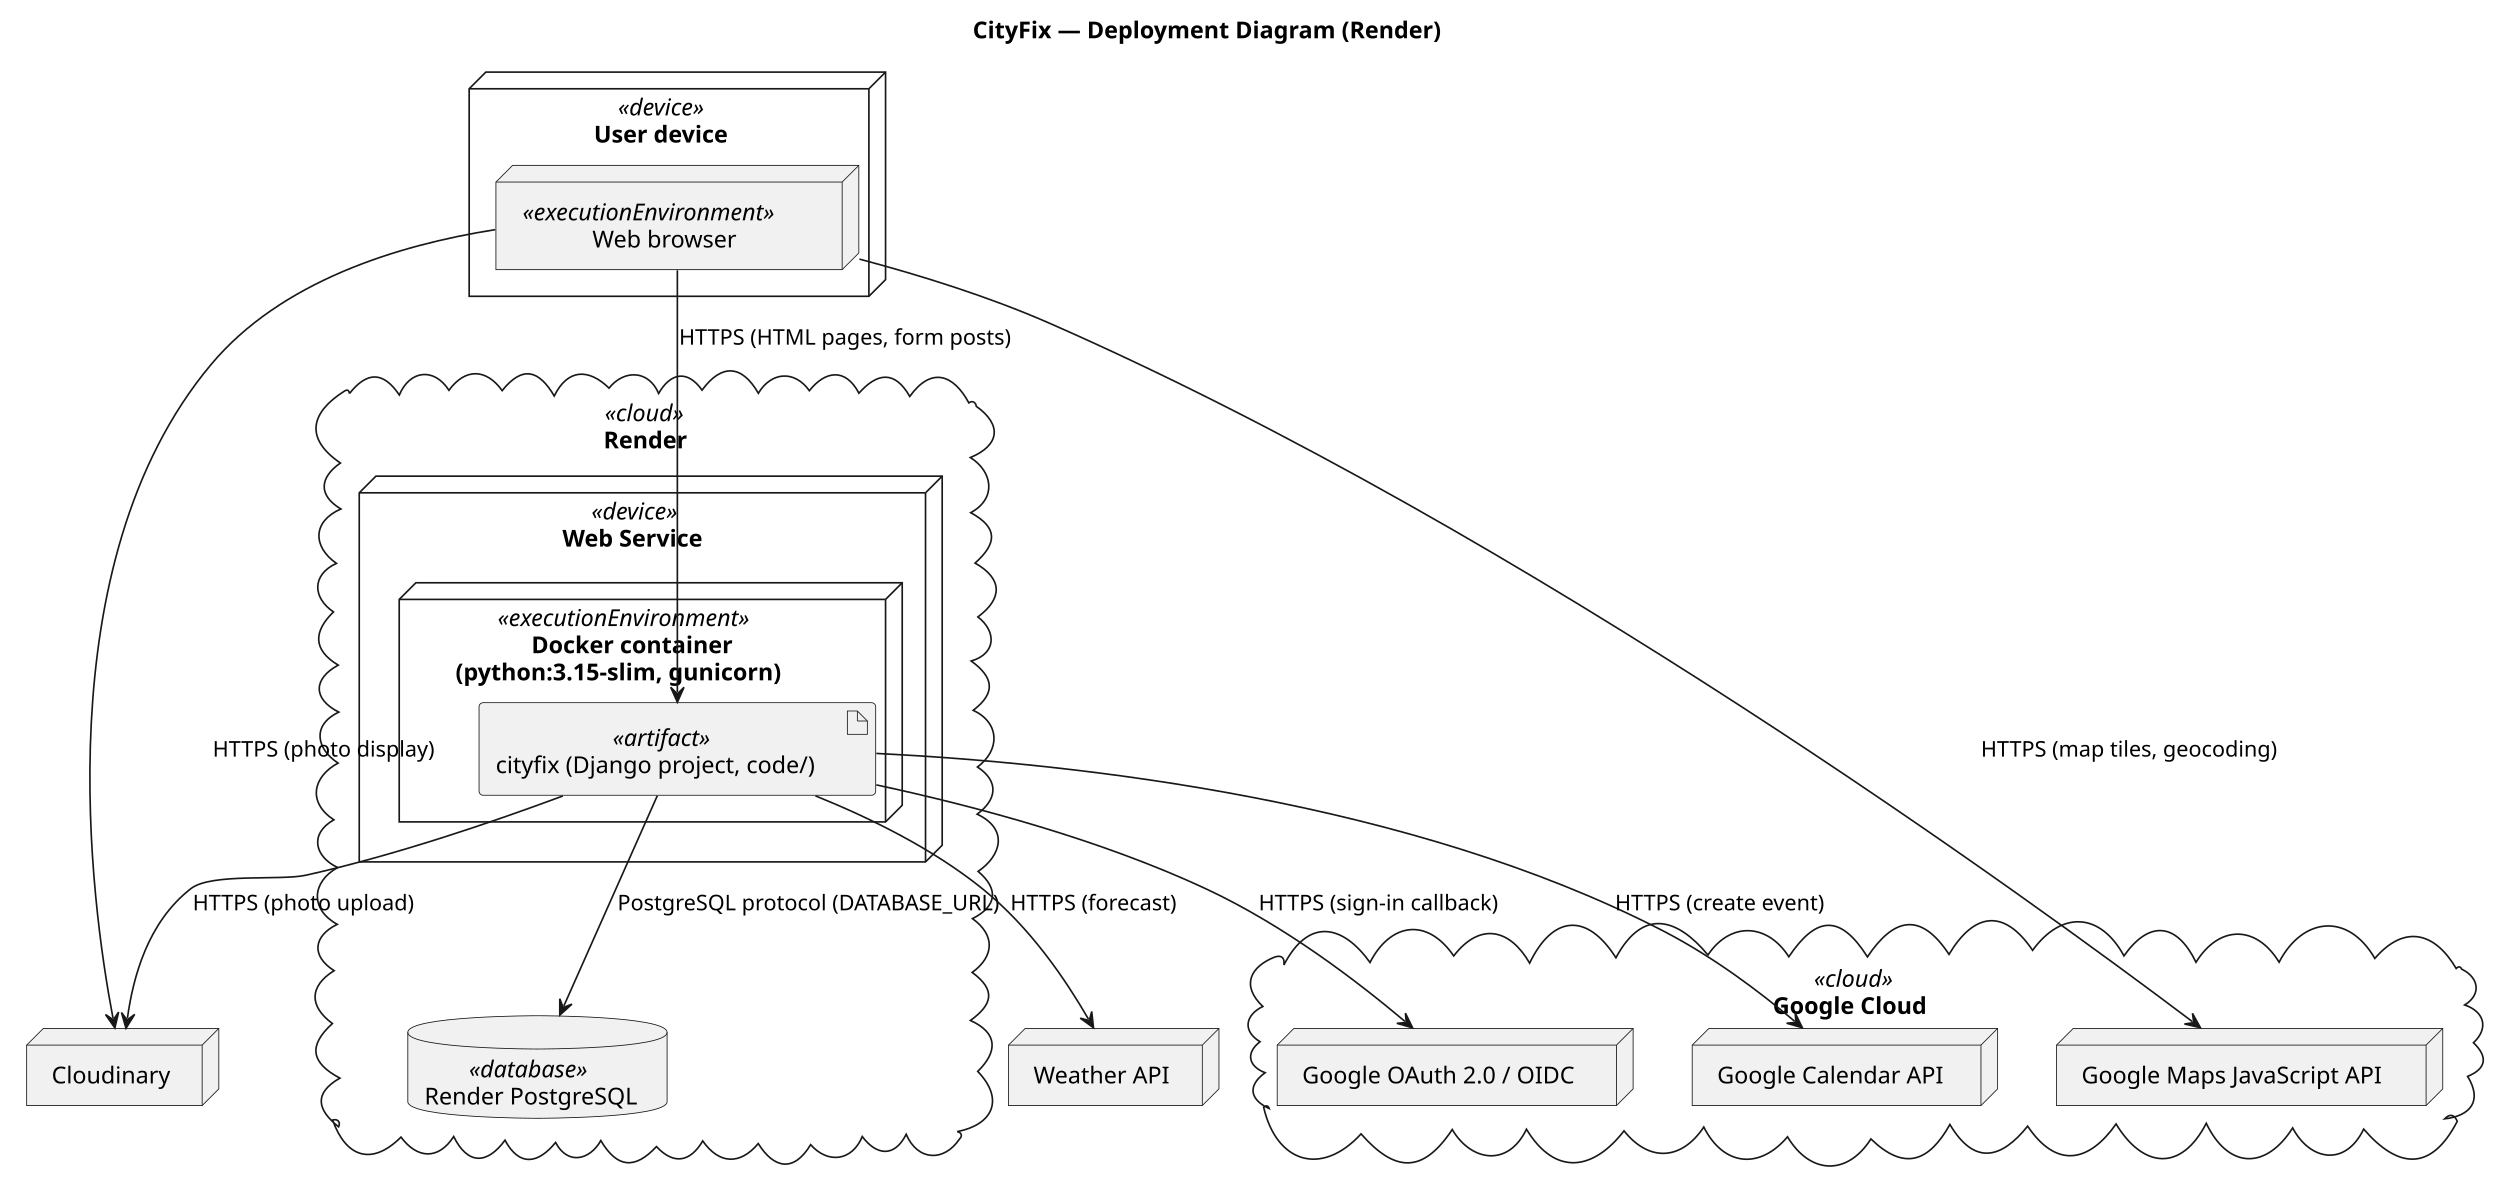
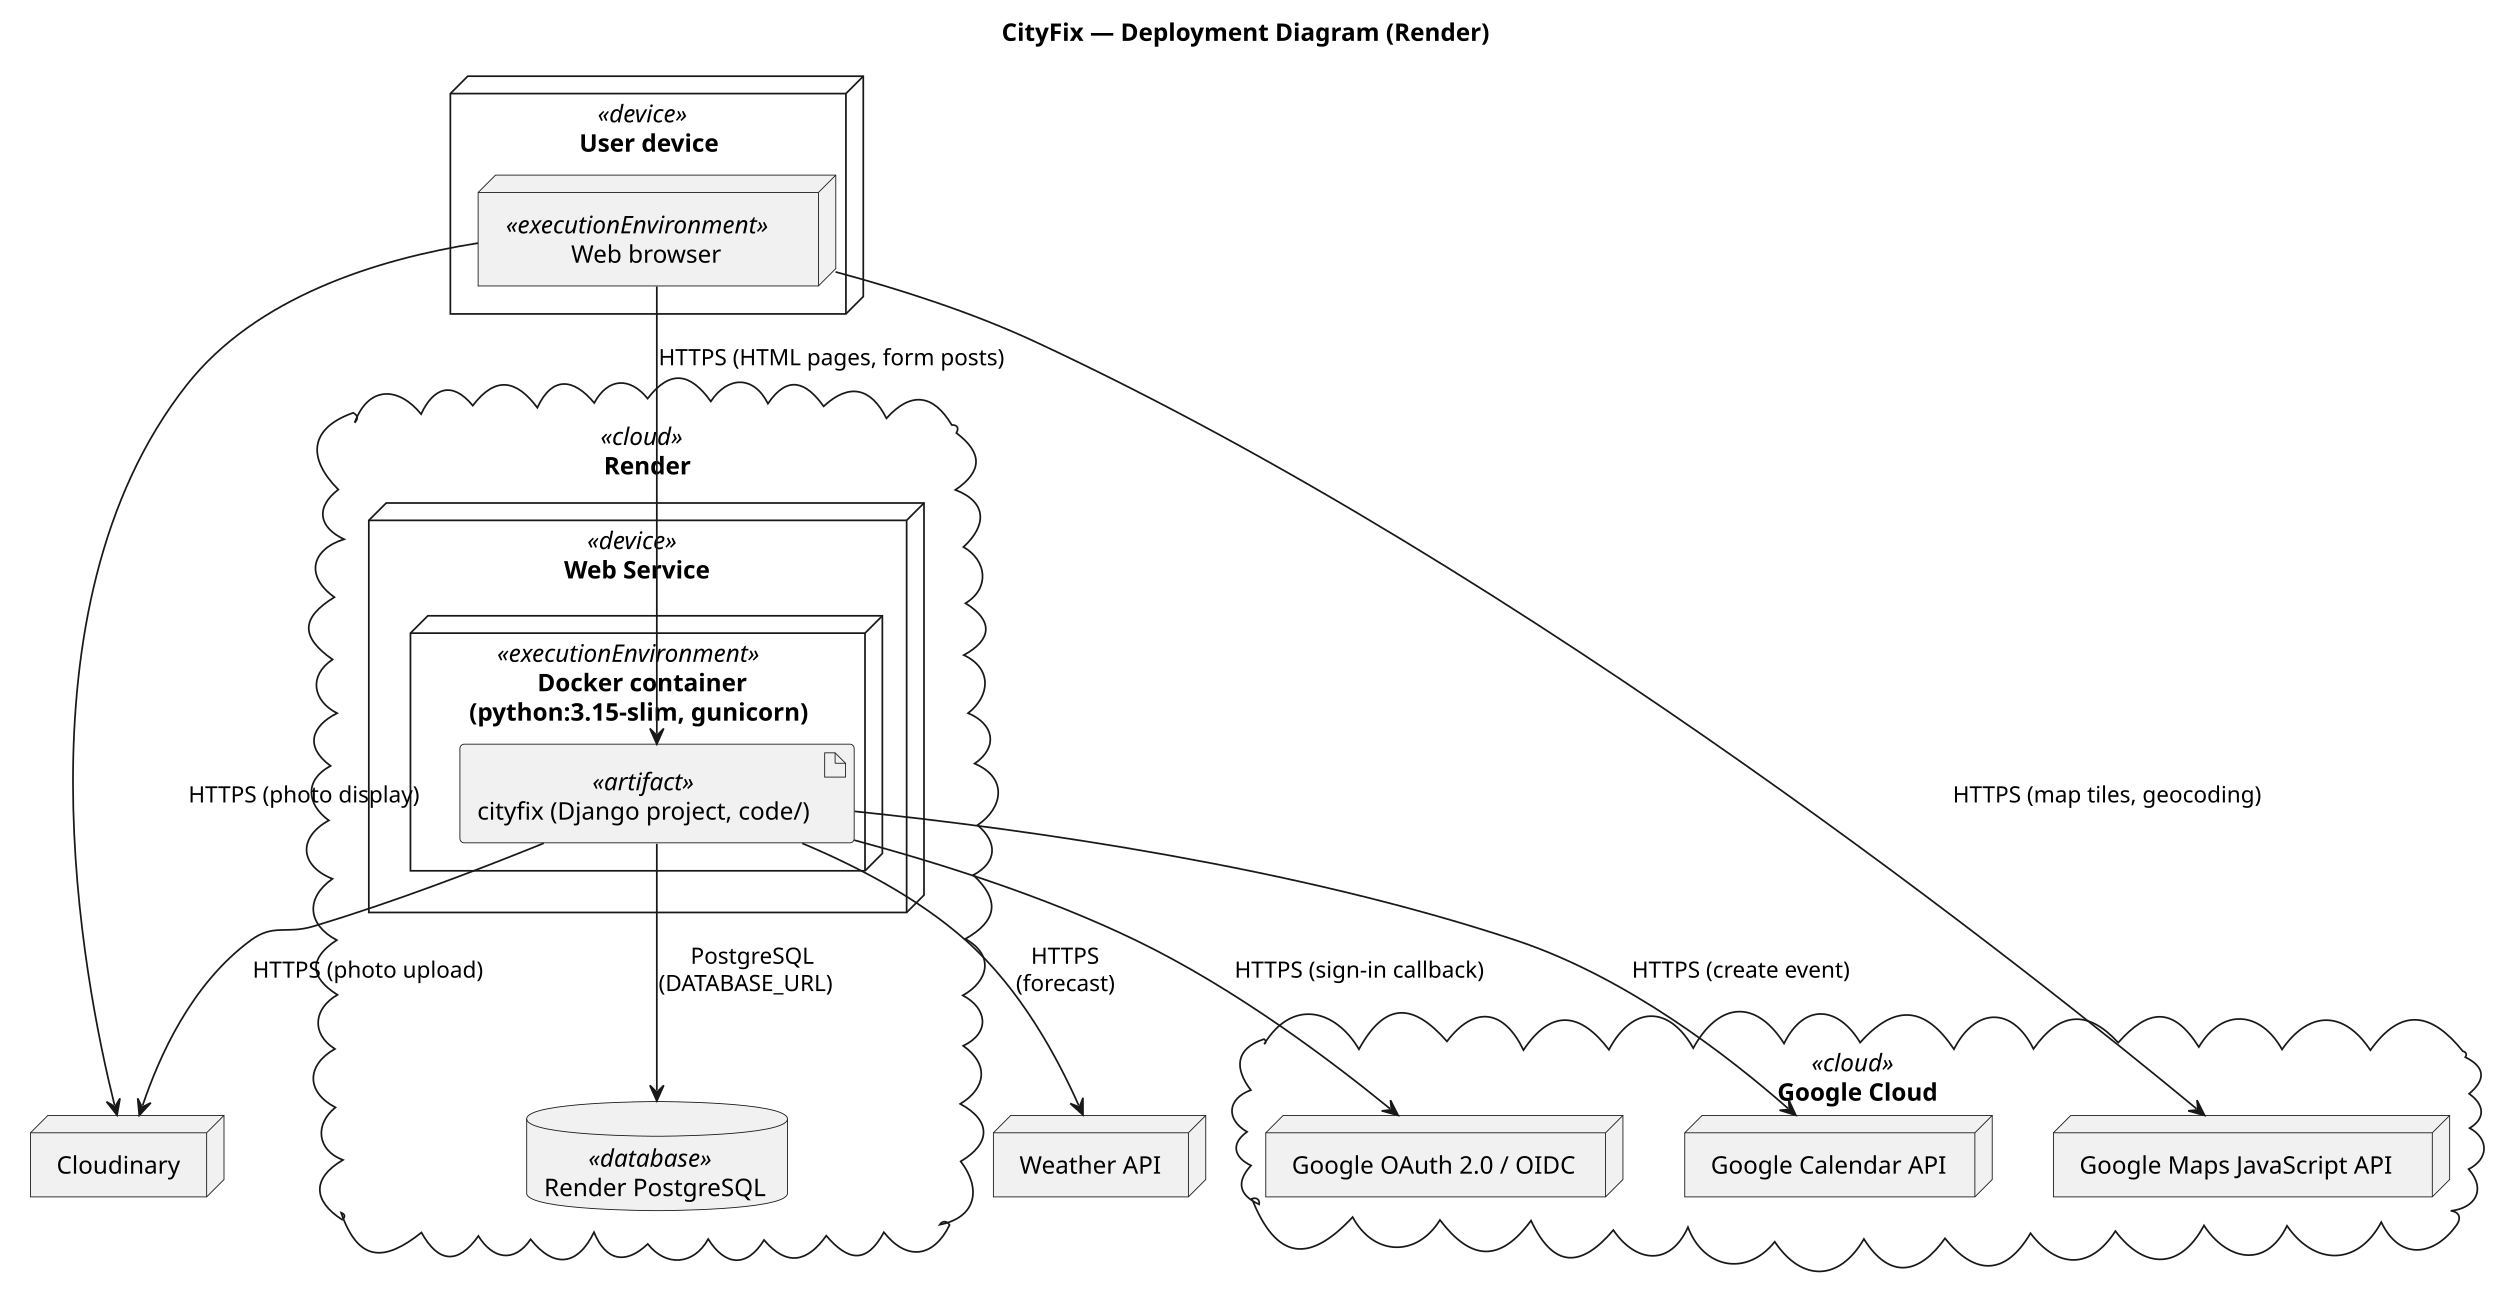
- <svg xmlns="http://www.w3.org/2000/svg" contentStyleType="text/css" data-diagram-type="DESCRIPTION" height="713px" preserveAspectRatio="none" style="width:1501px;height:713px;background:#FFFFFF;" version="1.1" viewBox="0 0 1501 713" width="1501px" zoomAndPan="magnify">
+ <svg xmlns="http://www.w3.org/2000/svg" contentStyleType="text/css" data-diagram-type="DESCRIPTION" height="746px" preserveAspectRatio="none" style="width:1441px;height:746px;background:#FFFFFF;" version="1.1" viewBox="0 0 1441 746" width="1441px" zoomAndPan="magnify">
  <defs />
  <g>
    <g class="title" data-source-line="1">
-       <text fill="#000000" font-family="sans-serif" font-size="14" font-weight="bold" lengthAdjust="spacing" textLength="319.491" x="584.023" y="22.995">CityFix — Deployment Diagram (Render)</text>
+       <text fill="#000000" font-family="sans-serif" font-size="14" font-weight="bold" lengthAdjust="spacing" textLength="275.297" x="577.329" y="23.562">CityFix — Deployment Diagram (Render)</text>
    </g>
    <g class="cluster" data-entity="device" data-source-line="4" data-uid="ent0002" id="cluster_device">
-       <polygon fill="none" points="281.69,53.297,291.69,43.297,531.69,43.297,531.69,167.887,521.69,177.887,281.69,177.887,281.69,53.297" style="stroke:#181818;stroke-width:1;" />
-       <line style="stroke:#181818;stroke-width:1;" x1="521.69" x2="531.69" y1="53.297" y2="43.297" />
-       <line style="stroke:#181818;stroke-width:1;" x1="281.69" x2="521.69" y1="53.297" y2="53.297" />
-       <line style="stroke:#181818;stroke-width:1;" x1="521.69" x2="521.69" y1="53.297" y2="177.887" />
-       <text fill="#000000" font-family="sans-serif" font-size="14" font-style="italic" lengthAdjust="spacing" textLength="63.267" x="371.057" y="69.292">«device»</text>
-       <text fill="#000000" font-family="sans-serif" font-size="14" font-weight="bold" lengthAdjust="spacing" textLength="92.21" x="356.585" y="85.589">User device</text>
+       <polygon fill="none" points="259.59,53.94,269.59,43.94,497.59,43.94,497.59,170.94,487.59,180.94,259.59,180.94,259.59,53.94" style="stroke:#181818;stroke-width:1;" />
+       <line style="stroke:#181818;stroke-width:1;" x1="487.59" x2="497.59" y1="53.94" y2="43.94" />
+       <line style="stroke:#181818;stroke-width:1;" x1="259.59" x2="487.59" y1="53.94" y2="53.94" />
+       <line style="stroke:#181818;stroke-width:1;" x1="487.59" x2="487.59" y1="53.94" y2="180.94" />
+       <text fill="#000000" font-family="sans-serif" font-size="14" font-style="italic" lengthAdjust="spacing" textLength="60.286" x="344.447" y="70.502">«device»</text>
+       <text fill="#000000" font-family="sans-serif" font-size="14" font-weight="bold" lengthAdjust="spacing" textLength="81.375" x="333.902" y="87.441">User device</text>
    </g>
    <g class="cluster" data-entity="Render" data-source-line="8" data-uid="ent0004" id="cluster_Render">
-       <path d="M209.808,236.303 C220.282,223.017 230.041,222.74 239.751,237.131 C246.029,222.234 260.538,220.4 269.544,234.31 C279.334,220.945 291.879,221.152 301.498,234.515 C313.84,219.161 323.593,222.231 332.765,237.728 C340.932,221.239 353.455,221.155 365.674,233.026 C374.565,221.894 389.272,221.9 395.46,236.192 C402.509,223.906 412.591,221.668 421.515,234.224 C433.245,218.21 445.425,218.895 455.315,236.096 C463.048,223.235 476.923,222.012 485.942,234.546 C495.482,222.617 507.554,220.639 515.706,236.056 C526.652,223.838 537.073,222.083 546.216,238.01 C559.252,219.913 572.496,224.833 581.69,241.887 C583.909,240.312 585.812,241.492 586.176,243.95 C601.801,255.109 600.232,267.35 582.65,274.701 C595.971,283.169 598.628,299.195 582.829,307.821 C599.568,316.966 598.495,326.361 585.44,338.079 C602.058,347.495 602.06,359.311 587.145,370.391 C598.154,378.978 598.472,392.263 583.153,396.884 C596.289,406.517 598.399,415.724 584.346,426.454 C600.646,434.243 600.344,450.493 586.889,460.505 C600.161,469.321 598.378,480.193 586.692,488.836 C605.68,497.806 601.206,513.678 587.262,523.195 C599.913,533.841 598.473,544.145 583.889,551.552 C597.596,561.415 597.032,574.142 583.712,583.858 C598.143,594.444 595.901,603.114 582.66,612.69 C599.432,620.303 598.989,631.557 587.033,643.277 C603.335,660.208 595.992,675.335 574.69,679.427 C577.105,679.861 578.12,681.804 576.195,683.749 C566.724,697.816 551.053,697.123 544.082,681.083 C536.85,695.263 526.216,693.644 517.707,682.409 C511.547,697.234 497.018,698.916 486.708,687.269 C476.56,704.07 464.735,701.721 455.252,686.614 C444.197,699.739 431.693,698.947 421.922,685.033 C414.392,697.778 404.572,699.547 394.136,688.414 C381.077,702.406 370.517,701.299 360.741,684.817 C354.291,696.242 341.088,700.055 333.57,685.952 C323.353,698.458 312.115,701.033 303.186,684.599 C292.457,699.247 280.873,699.503 272.403,682.409 C263.054,696.764 250.38,695.658 240.76,682.723 C222.938,700.471 207.511,694.569 199.69,672.427 C202.775,671.646 204.567,673.581 203.326,676.584 C190.708,666.56 187.894,656.643 204.027,647.307 C186.914,638.162 184.706,628.028 199.564,614.53 C185.56,604.154 185.504,592.237 200.572,582.785 C186.586,573.836 188.205,561.99 202.464,554.961 C186.094,545.996 187.032,529.577 202.722,520.854 C189.215,514.537 185.334,500.842 200.419,492.225 C184.478,481.682 187.801,466.37 202.968,458.154 C190.162,449.769 186.873,435.551 203.358,427.539 C187.771,419.652 187.913,407.543 203.072,399.344 C187.657,390.119 188.221,379.081 200.215,367.403 C187.605,358.829 187.099,345.164 201.967,338.24 C187.596,328.178 187.568,313.085 204.633,305.59 C190.732,297.235 192.007,286.604 204.374,278.002 C182.507,263.062 186.68,247.578 206.69,234.887 C208.519,233.689 209.495,234.163 209.808,236.303" fill="none" style="stroke:#181818;stroke-width:1;" />
-       <text fill="#000000" font-family="sans-serif" font-size="14" font-style="italic" lengthAdjust="spacing" textLength="55.193" x="363.093" y="252.882">«cloud»</text>
-       <text fill="#000000" font-family="sans-serif" font-size="14" font-weight="bold" lengthAdjust="spacing" textLength="56.663" x="362.358" y="269.179">Render</text>
+       <path d="M204.392,243.69 C212.425,222.032 229.795,222.823 242.725,238.687 C249.765,223.552 260.582,219.273 272.501,233.788 C285.666,216.555 297.599,218.844 309.711,234.963 C318.553,216.12 330.987,218.393 342.518,232.265 C350.471,217.629 363.09,217.141 373.289,229.726 C386.515,212.641 397.998,215.057 409.714,231.374 C419.293,216.951 434.244,215.999 442.645,232.623 C454.185,215.761 464.713,220.279 474.741,234.2 C489.597,220.464 502.093,223.503 510.946,241.13 C525.008,225.484 537.92,227.071 548.59,244.94 C551.922,244.856 552.83,246.817 551.256,249.563 C566.295,260.95 566.583,271.512 550.688,282.364 C569.665,289.716 568.392,303.414 555.335,315.286 C568.746,322.965 570.83,338.997 556.534,347.7 C572.648,357.734 571.906,368.634 555.556,377.607 C572.062,385.342 570.779,401.187 558.016,411.074 C572.651,417.174 575.885,430.312 561.803,440.152 C581.208,448.434 578.067,465.715 563.478,475.603 C574.914,485.398 575.1,496.791 561.011,504.401 C576.69,519.051 574.755,530.782 556.429,541.197 C573.554,550.727 569.578,565.627 554.989,573.754 C568.948,581.205 571.114,595.138 555.22,602.825 C570.178,613.433 568.444,627.209 553.503,636.282 C571.718,646.192 570.96,659.246 553.756,669.427 C565.626,684.847 563.217,701.682 541.59,705.939 C543.242,703.487 545.812,703.622 547.35,706.074 C538.124,724.956 522.668,726.987 509.475,710.297 C499.226,729.224 488.469,726.48 476.26,712.26 C465.308,727.633 453.501,730.169 440.406,714.754 C430.272,731.116 417.82,729.524 408.211,714.22 C399.852,729.199 384.022,730.418 373.374,717.031 C360.33,729.354 349.164,726.651 342.382,710.269 C332.979,729.685 319.297,731.258 305.851,714.333 C296.135,728.572 283.751,725.362 275.746,712.437 C263.94,729.061 252.666,728.002 242.939,710.442 C221.537,727.408 206.639,727.718 196.59,698.939 C198.938,699.859 199.268,701.44 197.241,703.051 C180.282,692.149 179.704,679.1 197.646,668.609 C182.492,662.829 181.376,647.962 193.34,638.326 C176.23,629.317 176.624,613.937 193.014,604.603 C178.929,595.61 181.021,581.093 194.51,573.423 C178.434,563.32 177.901,552.399 194.106,541.883 C177.317,533.023 175.808,517.713 191.618,506.557 C172.658,498.952 171.582,482.769 189.545,472.891 C176.867,463.802 175.118,449.676 190.53,441.467 C175.382,430.344 179.515,418.515 194.286,411.091 C180.35,403.998 177.607,389.603 191.662,380.139 C173.101,367.055 173.347,356.163 192.736,344.212 C175.901,332.215 179.231,316.866 198.274,310.818 C183.557,303.842 181.733,292.369 194.997,282.19 C177.448,264.589 177.658,247.097 203.59,237.94 C206.447,239.534 206.549,241.396 204.392,243.69" fill="none" style="stroke:#181818;stroke-width:1;" />
+       <text fill="#000000" font-family="sans-serif" font-size="14" font-style="italic" lengthAdjust="spacing" textLength="52.978" x="346.101" y="256.502">«cloud»</text>
+       <text fill="#000000" font-family="sans-serif" font-size="14" font-weight="bold" lengthAdjust="spacing" textLength="49.116" x="348.032" y="273.441">Render</text>
    </g>
    <g class="cluster" data-entity="web" data-source-line="9" data-uid="ent0005" id="cluster_web">
-       <polygon fill="none" points="215.69,295.887,225.69,285.887,565.69,285.887,565.69,507.477,555.69,517.477,215.69,517.477,215.69,295.887" style="stroke:#181818;stroke-width:1;" />
-       <line style="stroke:#181818;stroke-width:1;" x1="555.69" x2="565.69" y1="295.887" y2="285.887" />
-       <line style="stroke:#181818;stroke-width:1;" x1="215.69" x2="555.69" y1="295.887" y2="295.887" />
-       <line style="stroke:#181818;stroke-width:1;" x1="555.69" x2="555.69" y1="295.887" y2="517.477" />
-       <text fill="#000000" font-family="sans-serif" font-size="14" font-style="italic" lengthAdjust="spacing" textLength="63.267" x="355.057" y="311.882">«device»</text>
-       <text fill="#000000" font-family="sans-serif" font-size="14" font-weight="bold" lengthAdjust="spacing" textLength="98.034" x="337.673" y="328.179">Web Service</text>
+       <polygon fill="none" points="212.59,299.94,222.59,289.94,532.59,289.94,532.59,515.939,522.59,525.939,212.59,525.939,212.59,299.94" style="stroke:#181818;stroke-width:1;" />
+       <line style="stroke:#181818;stroke-width:1;" x1="522.59" x2="532.59" y1="299.94" y2="289.94" />
+       <line style="stroke:#181818;stroke-width:1;" x1="212.59" x2="522.59" y1="299.94" y2="299.94" />
+       <line style="stroke:#181818;stroke-width:1;" x1="522.59" x2="522.59" y1="299.94" y2="525.939" />
+       <text fill="#000000" font-family="sans-serif" font-size="14" font-style="italic" lengthAdjust="spacing" textLength="60.286" x="338.447" y="316.502">«device»</text>
+       <text fill="#000000" font-family="sans-serif" font-size="14" font-weight="bold" lengthAdjust="spacing" textLength="86.981" x="325.1" y="333.441">Web Service</text>
    </g>
    <g class="cluster" data-entity="container" data-source-line="10" data-uid="ent0006" id="cluster_container">
-       <polygon fill="none" points="239.69,359.887,249.69,349.887,541.69,349.887,541.69,483.477,531.69,493.477,239.69,493.477,239.69,359.887" style="stroke:#181818;stroke-width:1;" />
-       <line style="stroke:#181818;stroke-width:1;" x1="531.69" x2="541.69" y1="359.887" y2="349.887" />
-       <line style="stroke:#181818;stroke-width:1;" x1="239.69" x2="531.69" y1="359.887" y2="359.887" />
-       <line style="stroke:#181818;stroke-width:1;" x1="531.69" x2="531.69" y1="359.887" y2="493.477" />
-       <text fill="#000000" font-family="sans-serif" font-size="14" font-style="italic" lengthAdjust="spacing" textLength="175.882" x="298.749" y="375.882">«executionEnvironment»</text>
-       <text fill="#000000" font-family="sans-serif" font-size="14" font-weight="bold" lengthAdjust="spacing" textLength="135.31" x="319.035" y="392.179">Docker container</text>
-       <text fill="#000000" font-family="sans-serif" font-size="14" font-weight="bold" lengthAdjust="spacing" textLength="226.393" x="273.494" y="408.476">(python:3.15-slim, gunicorn)</text>
+       <polygon fill="none" points="236.59,364.94,246.59,354.94,508.59,354.94,508.59,491.94,498.59,501.94,236.59,501.94,236.59,364.94" style="stroke:#181818;stroke-width:1;" />
+       <line style="stroke:#181818;stroke-width:1;" x1="498.59" x2="508.59" y1="364.94" y2="354.94" />
+       <line style="stroke:#181818;stroke-width:1;" x1="236.59" x2="498.59" y1="364.94" y2="364.94" />
+       <line style="stroke:#181818;stroke-width:1;" x1="498.59" x2="498.59" y1="364.94" y2="501.94" />
+       <text fill="#000000" font-family="sans-serif" font-size="14" font-style="italic" lengthAdjust="spacing" textLength="164.158" x="286.511" y="381.502">«executionEnvironment»</text>
+       <text fill="#000000" font-family="sans-serif" font-size="14" font-weight="bold" lengthAdjust="spacing" textLength="117.756" x="309.712" y="398.441">Docker container</text>
+       <text fill="#000000" font-family="sans-serif" font-size="14" font-weight="bold" lengthAdjust="spacing" textLength="196.383" x="270.399" y="415.381">(python:3.15-slim, gunicorn)</text>
    </g>
    <g class="cluster" data-entity="Google Cloud" data-source-line="17" data-uid="ent0009" id="cluster_Google Cloud">
-       <path d="M770.822,579.411 C785.668,550.722 806.161,555.045 822.556,577.856 C834.862,554 856.835,550.635 872.816,573.939 C888.6,553.436 906.501,557.653 918.402,578.247 C932.28,549.414 952.832,547.719 970.198,575.029 C986.655,544.467 1007.409,551.606 1025.446,573.361 C1039.104,553.086 1061.24,554.442 1074.005,574.438 C1090.487,549.964 1104.785,548.62 1121.212,574.49 C1136.895,551.141 1152.978,546.942 1170.178,572.987 C1185.122,548.12 1203.008,544.963 1220.382,570.57 C1237.716,546.759 1260.92,547.688 1275.222,573.894 C1290.689,552.024 1307.047,554.224 1318.492,577.73 C1332.277,555.406 1354.542,555.113 1368.365,577.687 C1382.411,550.765 1409.661,547.523 1425.851,575.439 C1443.793,554.694 1461.992,559.802 1474.69,581.477 C1475.876,580.239 1477.172,580.071 1478.003,581.865 C1488.028,586.713 1490.288,596.804 1479.829,603.39 C1491.45,607.324 1494.537,617.253 1485.07,626.063 C1493.723,634.318 1493.096,641.494 1481.58,646.264 C1490.749,661.326 1482.991,670.037 1467.69,671.777 C1470.968,668.53 1473.457,669.007 1475.363,673.193 C1459.506,703.925 1439.585,701.558 1419.154,677.922 C1408.082,700.772 1386.882,696.86 1376.517,677.212 C1360.468,702.442 1337.889,702.083 1324.656,674.449 C1309.222,704.248 1286.339,701.01 1270.5,674.84 C1254.267,697.883 1234.837,701.999 1217.396,676.152 C1201.649,695.758 1185.526,700.036 1170.727,675.156 C1158.168,697.484 1143.52,703.366 1123.3,683.836 C1108.815,706.439 1086.56,704.883 1073.231,682.548 C1056.307,702.446 1034.821,700.139 1022.948,676.689 C1009.653,696.681 990.202,697.965 975.061,678.956 C956.801,702.623 933.885,706.611 916.481,677.998 C905.392,701.069 883.185,697.278 871.922,678.182 C854.032,705.064 837.453,703.771 817.185,680.793 C793.297,706.809 766.352,698.021 758.69,664.777 C760.126,663.522 761.381,663.729 762.048,665.602 C750.489,660.291 748.692,651.961 759.566,644.064 C749.686,640.274 747.636,632.332 756.508,625.46 C745.6,618.781 747.925,609.281 758.199,604.294 C744.744,591.481 750.95,580.208 765.69,574.477 C769.966,573.321 771.379,575.541 770.822,579.411" fill="none" style="stroke:#181818;stroke-width:1;" />
-       <text fill="#000000" font-family="sans-serif" font-size="14" font-style="italic" lengthAdjust="spacing" textLength="55.193" x="1089.093" y="592.472">«cloud»</text>
-       <text fill="#000000" font-family="sans-serif" font-size="14" font-weight="bold" lengthAdjust="spacing" textLength="104.597" x="1064.392" y="608.769">Google Cloud</text>
+       <path d="M728.671,601.828 C744.882,575.259 769.77,581.825 783.298,604.787 C798.437,577.247 814.444,577.968 834.036,600.253 C850.19,579.039 867.009,582.181 878.13,605.263 C894.264,581.022 911.066,583.592 927.396,605.051 C940.688,579.878 961.721,578.983 975.981,604.117 C990.286,578.278 1011.371,574.976 1028.332,601.46 C1040.251,577.517 1059.69,580.24 1072.172,600.907 C1092.311,578.528 1109.5,579.827 1126.277,604.751 C1138.473,580.78 1159.729,579.724 1172.093,604.593 C1186.982,583.425 1203.035,581.488 1220.94,600.969 C1238.248,581.495 1252.442,579.892 1267.416,603.487 C1281.083,580.611 1303.035,582.902 1315.375,604.905 C1330.993,582.312 1351.073,582.336 1366.291,605.351 C1384.442,579.855 1401.963,584.007 1419.59,605.939 C1421.391,606.197 1422.089,607.886 1421.021,609.348 C1432.735,615.239 1432.758,622.352 1423.215,630.454 C1431.415,636.158 1433.377,644.242 1423.534,650.237 C1434.937,656.6 1434.376,668.127 1422.928,673.906 C1433.369,685.923 1426.56,696.423 1412.59,697.939 C1417.653,698.455 1418.73,702.168 1416.064,706.011 C1403.562,723.618 1383.625,727.361 1372.569,704.458 C1358.86,730.172 1333.822,729.335 1318.239,706.557 C1305.651,732.366 1282.763,725.651 1270.383,706.337 C1256.716,731.984 1236.036,731.702 1219.315,709.603 C1204.916,731.956 1185.88,731.168 1170.391,710.851 C1155.875,735.479 1138.367,735.266 1121.09,713.803 C1106.377,734.434 1089.423,737.978 1074.363,714.168 C1060.162,738.578 1038.632,739.04 1022.963,715.75 C1006.595,736.169 981.93,731.066 972.944,707.378 C962.29,730.939 942.188,727.202 929.942,709.017 C911.245,731.037 895.486,731.164 882.478,703.573 C864.416,728.089 847.71,726.51 829.982,703.206 C816.5,724.981 791.664,723.847 779.655,701.525 C754.31,728.867 735.554,726.021 721.59,690.939 C724.146,690.035 726.165,691.309 725.797,694.19 C714.143,688.999 712.392,681.271 721.085,671.798 C711.364,667.189 709.083,659.309 718.792,652.403 C706.32,645.093 707.493,633.267 720.984,628.32 C711.538,616.018 711.81,604.452 728.59,598.939 C729.811,599.818 730.019,600.878 728.671,601.828" fill="none" style="stroke:#181818;stroke-width:1;" />
+       <text fill="#000000" font-family="sans-serif" font-size="14" font-style="italic" lengthAdjust="spacing" textLength="52.978" x="1044.101" y="617.502">«cloud»</text>
+       <text fill="#000000" font-family="sans-serif" font-size="14" font-weight="bold" lengthAdjust="spacing" textLength="92.251" x="1024.465" y="634.441">Google Cloud</text>
    </g>
    <g class="entity" data-entity="browser" data-source-line="5" data-uid="ent0003" id="entity_browser">
-       <polygon fill="#F1F1F1" points="297.75,109.297,307.75,99.297,515.632,99.297,515.632,151.891,505.632,161.891,297.75,161.891,297.75,109.297" style="stroke:#181818;stroke-width:0.5;" />
-       <line style="stroke:#181818;stroke-width:0.5;" x1="505.632" x2="515.632" y1="109.297" y2="99.297" />
-       <line style="stroke:#181818;stroke-width:0.5;" x1="297.75" x2="505.632" y1="109.297" y2="109.297" />
-       <line style="stroke:#181818;stroke-width:0.5;" x1="505.632" x2="505.632" y1="109.297" y2="161.891" />
-       <text fill="#000000" font-family="sans-serif" font-size="14" font-style="italic" lengthAdjust="spacing" textLength="175.882" x="313.75" y="132.292">«executionEnvironment»</text>
-       <text fill="#000000" font-family="sans-serif" font-size="14" lengthAdjust="spacing" textLength="92.114" x="355.634" y="148.589">Web browser</text>
+       <polygon fill="#F1F1F1" points="275.59,110.939,285.59,100.939,481.748,100.939,481.748,154.818,471.748,164.818,275.59,164.818,275.59,110.939" style="stroke:#181818;stroke-width:0.5;" />
+       <line style="stroke:#181818;stroke-width:0.5;" x1="471.748" x2="481.748" y1="110.939" y2="100.939" />
+       <line style="stroke:#181818;stroke-width:0.5;" x1="275.59" x2="471.748" y1="110.939" y2="110.939" />
+       <line style="stroke:#181818;stroke-width:0.5;" x1="471.748" x2="471.748" y1="110.939" y2="164.818" />
+       <text fill="#000000" font-family="sans-serif" font-size="14" font-style="italic" lengthAdjust="spacing" textLength="164.158" x="291.59" y="134.502">«executionEnvironment»</text>
+       <text fill="#000000" font-family="sans-serif" font-size="14" lengthAdjust="spacing" textLength="88.983" x="329.177" y="151.441">Web browser</text>
    </g>
    <g class="entity" data-entity="db" data-source-line="14" data-uid="ent0008" id="entity_db">
-       <path d="M244.85,619.837 C244.85,609.837 322.686,609.837 322.686,609.837 C322.686,609.837 400.523,609.837 400.523,619.837 L400.523,661.431 C400.523,671.431 322.686,671.431 322.686,671.431 C322.686,671.431 244.85,671.431 244.85,661.431 L244.85,619.837" fill="#F1F1F1" style="stroke:#181818;stroke-width:0.5;" />
-       <path d="M244.85,619.837 C244.85,629.837 322.686,629.837 322.686,629.837 C322.686,629.837 400.523,629.837 400.523,619.837" fill="none" style="stroke:#181818;stroke-width:0.5;" />
-       <text fill="#000000" font-family="sans-serif" font-size="14" font-style="italic" lengthAdjust="spacing" textLength="82.189" x="281.592" y="646.832">«database»</text>
-       <text fill="#000000" font-family="sans-serif" font-size="14" lengthAdjust="spacing" textLength="135.673" x="254.85" y="663.129">Render PostgreSQL</text>
+       <path d="M303.59,644.939 C303.59,634.939 378.747,634.939 378.747,634.939 C378.747,634.939 453.904,634.939 453.904,644.939 L453.904,687.818 C453.904,697.818 378.747,697.818 378.747,697.818 C378.747,697.818 303.59,697.818 303.59,687.818 L303.59,644.939" fill="#F1F1F1" style="stroke:#181818;stroke-width:0.5;" />
+       <path d="M303.59,644.939 C303.59,654.939 378.747,654.939 378.747,654.939 C378.747,654.939 453.904,654.939 453.904,644.939" fill="none" style="stroke:#181818;stroke-width:0.5;" />
+       <text fill="#000000" font-family="sans-serif" font-size="14" font-style="italic" lengthAdjust="spacing" textLength="79.29" x="339.102" y="672.502">«database»</text>
+       <text fill="#000000" font-family="sans-serif" font-size="14" lengthAdjust="spacing" textLength="130.314" x="313.59" y="689.441">Render PostgreSQL</text>
    </g>
    <g class="entity" data-entity="app" data-source-line="11" data-uid="ent0007" id="entity_app">
-       <rect fill="#F1F1F1" height="55.594" rx="2.5" ry="2.5" style="stroke:#181818;stroke-width:0.5;" width="238.141" x="287.62" y="421.887" />
-       <polygon fill="#F1F1F1" points="508.761,426.887,508.761,440.887,520.761,440.887,520.761,432.887,514.761,426.887,508.761,426.887" style="stroke:#181818;stroke-width:0.5;" />
-       <line style="stroke:#181818;stroke-width:0.5;" x1="514.761" x2="514.761" y1="426.887" y2="432.887" />
-       <line style="stroke:#181818;stroke-width:0.5;" x1="520.761" x2="514.761" y1="432.887" y2="432.887" />
-       <text fill="#000000" font-family="sans-serif" font-size="14" font-style="italic" lengthAdjust="spacing" textLength="67.689" x="367.846" y="447.882">«artifact»</text>
-       <text fill="#000000" font-family="sans-serif" font-size="14" lengthAdjust="spacing" textLength="208.141" x="297.62" y="464.179">cityfix (Django project, code/)</text>
+       <rect fill="#F1F1F1" height="56.879" rx="2.5" ry="2.5" style="stroke:#181818;stroke-width:0.5;" width="227.258" x="265.09" y="428.94" />
+       <polygon fill="#F1F1F1" points="475.348,433.94,475.348,447.94,487.348,447.94,487.348,439.94,481.348,433.94,475.348,433.94" style="stroke:#181818;stroke-width:0.5;" />
+       <line style="stroke:#181818;stroke-width:0.5;" x1="481.348" x2="481.348" y1="433.94" y2="439.94" />
+       <line style="stroke:#181818;stroke-width:0.5;" x1="487.348" x2="481.348" y1="439.94" y2="439.94" />
+       <text fill="#000000" font-family="sans-serif" font-size="14" font-style="italic" lengthAdjust="spacing" textLength="64.593" x="341.423" y="455.502">«artifact»</text>
+       <text fill="#000000" font-family="sans-serif" font-size="14" lengthAdjust="spacing" textLength="197.258" x="275.09" y="472.441">cityfix (Django project, code/)</text>
    </g>
    <g class="entity" data-entity="oauth" data-source-line="18" data-uid="ent0010" id="entity_oauth">
-       <polygon fill="#F1F1F1" points="766.84,627.477,776.84,617.477,980.528,617.477,980.528,653.774,970.528,663.774,766.84,663.774,766.84,627.477" style="stroke:#181818;stroke-width:0.5;" />
-       <line style="stroke:#181818;stroke-width:0.5;" x1="970.528" x2="980.528" y1="627.477" y2="617.477" />
-       <line style="stroke:#181818;stroke-width:0.5;" x1="766.84" x2="970.528" y1="627.477" y2="627.477" />
-       <line style="stroke:#181818;stroke-width:0.5;" x1="970.528" x2="970.528" y1="627.477" y2="663.774" />
-       <text fill="#000000" font-family="sans-serif" font-size="14" lengthAdjust="spacing" textLength="173.688" x="781.84" y="650.472">Google OAuth 2.0 / OIDC</text>
+       <polygon fill="#F1F1F1" points="729.59,652.939,739.59,642.939,935.457,642.939,935.457,679.879,925.457,689.879,729.59,689.879,729.59,652.939" style="stroke:#181818;stroke-width:0.5;" />
+       <line style="stroke:#181818;stroke-width:0.5;" x1="925.457" x2="935.457" y1="652.939" y2="642.939" />
+       <line style="stroke:#181818;stroke-width:0.5;" x1="729.59" x2="925.457" y1="652.939" y2="652.939" />
+       <line style="stroke:#181818;stroke-width:0.5;" x1="925.457" x2="925.457" y1="652.939" y2="689.879" />
+       <text fill="#000000" font-family="sans-serif" font-size="14" lengthAdjust="spacing" textLength="165.867" x="744.59" y="676.502">Google OAuth 2.0 / OIDC</text>
    </g>
    <g class="entity" data-entity="maps" data-source-line="19" data-uid="ent0011" id="entity_maps">
-       <polygon fill="#F1F1F1" points="1234.74,627.477,1244.74,617.477,1466.625,617.477,1466.625,653.774,1456.625,663.774,1234.74,663.774,1234.74,627.477" style="stroke:#181818;stroke-width:0.5;" />
-       <line style="stroke:#181818;stroke-width:0.5;" x1="1456.625" x2="1466.625" y1="627.477" y2="617.477" />
-       <line style="stroke:#181818;stroke-width:0.5;" x1="1234.74" x2="1456.625" y1="627.477" y2="627.477" />
-       <line style="stroke:#181818;stroke-width:0.5;" x1="1456.625" x2="1456.625" y1="627.477" y2="663.774" />
-       <text fill="#000000" font-family="sans-serif" font-size="14" lengthAdjust="spacing" textLength="191.885" x="1249.74" y="650.472">Google Maps JavaScript API</text>
+       <polygon fill="#F1F1F1" points="1183.59,652.939,1193.59,642.939,1411.982,642.939,1411.982,679.879,1401.982,689.879,1183.59,689.879,1183.59,652.939" style="stroke:#181818;stroke-width:0.5;" />
+       <line style="stroke:#181818;stroke-width:0.5;" x1="1401.982" x2="1411.982" y1="652.939" y2="642.939" />
+       <line style="stroke:#181818;stroke-width:0.5;" x1="1183.59" x2="1401.982" y1="652.939" y2="652.939" />
+       <line style="stroke:#181818;stroke-width:0.5;" x1="1401.982" x2="1401.982" y1="652.939" y2="689.879" />
+       <text fill="#000000" font-family="sans-serif" font-size="14" lengthAdjust="spacing" textLength="188.392" x="1198.59" y="676.502">Google Maps JavaScript API</text>
    </g>
    <g class="entity" data-entity="gcal" data-source-line="20" data-uid="ent0012" id="entity_gcal">
-       <polygon fill="#F1F1F1" points="1016,627.477,1026,617.477,1199.37,617.477,1199.37,653.774,1189.37,663.774,1016,663.774,1016,627.477" style="stroke:#181818;stroke-width:0.5;" />
-       <line style="stroke:#181818;stroke-width:0.5;" x1="1189.37" x2="1199.37" y1="627.477" y2="617.477" />
-       <line style="stroke:#181818;stroke-width:0.5;" x1="1016" x2="1189.37" y1="627.477" y2="627.477" />
-       <line style="stroke:#181818;stroke-width:0.5;" x1="1189.37" x2="1189.37" y1="627.477" y2="663.774" />
-       <text fill="#000000" font-family="sans-serif" font-size="14" lengthAdjust="spacing" textLength="143.37" x="1031" y="650.472">Google Calendar API</text>
+       <polygon fill="#F1F1F1" points="971.09,652.939,981.09,642.939,1148.315,642.939,1148.315,679.879,1138.315,689.879,971.09,689.879,971.09,652.939" style="stroke:#181818;stroke-width:0.5;" />
+       <line style="stroke:#181818;stroke-width:0.5;" x1="1138.315" x2="1148.315" y1="652.939" y2="642.939" />
+       <line style="stroke:#181818;stroke-width:0.5;" x1="971.09" x2="1138.315" y1="652.939" y2="652.939" />
+       <line style="stroke:#181818;stroke-width:0.5;" x1="1138.315" x2="1138.315" y1="652.939" y2="689.879" />
+       <text fill="#000000" font-family="sans-serif" font-size="14" lengthAdjust="spacing" textLength="137.225" x="986.09" y="676.502">Google Calendar API</text>
    </g>
    <g class="entity" data-entity="cdn" data-source-line="22" data-uid="ent0013" id="entity_cdn">
-       <polygon fill="#F1F1F1" points="16,627.477,26,617.477,131.373,617.477,131.373,653.774,121.373,663.774,16,663.774,16,627.477" style="stroke:#181818;stroke-width:0.5;" />
-       <line style="stroke:#181818;stroke-width:0.5;" x1="121.373" x2="131.373" y1="627.477" y2="617.477" />
-       <line style="stroke:#181818;stroke-width:0.5;" x1="16" x2="121.373" y1="627.477" y2="627.477" />
-       <line style="stroke:#181818;stroke-width:0.5;" x1="121.373" x2="121.373" y1="627.477" y2="663.774" />
-       <text fill="#000000" font-family="sans-serif" font-size="14" lengthAdjust="spacing" textLength="75.373" x="31" y="650.472">Cloudinary</text>
+       <polygon fill="#F1F1F1" points="17.59,652.939,27.59,642.939,129.114,642.939,129.114,679.879,119.114,689.879,17.59,689.879,17.59,652.939" style="stroke:#181818;stroke-width:0.5;" />
+       <line style="stroke:#181818;stroke-width:0.5;" x1="119.114" x2="129.114" y1="652.939" y2="642.939" />
+       <line style="stroke:#181818;stroke-width:0.5;" x1="17.59" x2="119.114" y1="652.939" y2="652.939" />
+       <line style="stroke:#181818;stroke-width:0.5;" x1="119.114" x2="119.114" y1="652.939" y2="689.879" />
+       <text fill="#000000" font-family="sans-serif" font-size="14" lengthAdjust="spacing" textLength="71.524" x="32.59" y="676.502">Cloudinary</text>
    </g>
    <g class="entity" data-entity="weather" data-source-line="23" data-uid="ent0014" id="entity_weather">
-       <polygon fill="#F1F1F1" points="605.5,627.477,615.5,617.477,731.865,617.477,731.865,653.774,721.865,663.774,605.5,663.774,605.5,627.477" style="stroke:#181818;stroke-width:0.5;" />
-       <line style="stroke:#181818;stroke-width:0.5;" x1="721.865" x2="731.865" y1="627.477" y2="617.477" />
-       <line style="stroke:#181818;stroke-width:0.5;" x1="605.5" x2="721.865" y1="627.477" y2="627.477" />
-       <line style="stroke:#181818;stroke-width:0.5;" x1="721.865" x2="721.865" y1="627.477" y2="663.774" />
-       <text fill="#000000" font-family="sans-serif" font-size="14" lengthAdjust="spacing" textLength="86.365" x="620.5" y="650.472">Weather API</text>
+       <polygon fill="#F1F1F1" points="572.59,652.939,582.59,642.939,694.997,642.939,694.997,679.879,684.997,689.879,572.59,689.879,572.59,652.939" style="stroke:#181818;stroke-width:0.5;" />
+       <line style="stroke:#181818;stroke-width:0.5;" x1="684.997" x2="694.997" y1="652.939" y2="642.939" />
+       <line style="stroke:#181818;stroke-width:0.5;" x1="572.59" x2="684.997" y1="652.939" y2="652.939" />
+       <line style="stroke:#181818;stroke-width:0.5;" x1="684.997" x2="684.997" y1="652.939" y2="689.879" />
+       <text fill="#000000" font-family="sans-serif" font-size="14" lengthAdjust="spacing" textLength="82.407" x="587.59" y="676.502">Weather API</text>
    </g>
    <g class="link" data-entity-1="browser" data-entity-2="app" data-source-line="25" data-uid="lnk15" id="link_browser_app">
-       <path d="M406.69,162.287 C406.69,224.147 406.69,356.897 406.69,415.617" fill="none" id="browser-to-app" style="stroke:#181818;stroke-width:1;" />
-       <polygon fill="#181818" points="406.69,421.617,410.69,412.617,406.69,416.617,402.69,412.617,406.69,421.617" style="stroke:#181818;stroke-width:1;" />
-       <text fill="#000000" font-family="sans-serif" font-size="13" lengthAdjust="spacing" textLength="213.357" x="407.69" y="206.954">HTTPS (HTML pages, form posts)</text>
+       <path d="M378.59,165.16 C378.59,228.07 378.59,363.18 378.59,422.909" fill="none" id="browser-to-app" style="stroke:#181818;stroke-width:1;" />
+       <polygon fill="#181818" points="378.59,428.909,382.59,419.909,378.59,423.909,374.59,419.909,378.59,428.909" style="stroke:#181818;stroke-width:1;" />
+       <text fill="#000000" font-family="sans-serif" font-size="13" lengthAdjust="spacing" textLength="208.381" x="379.59" y="210.533">HTTPS (HTML pages, form posts)</text>
    </g>
    <g class="link" data-entity-1="browser" data-entity-2="maps" data-source-line="26" data-uid="lnk16" id="link_browser_maps">
-       <path d="M516,155.567 C552.89,165.367 593.79,178.157 629.69,193.887 C917.12,319.867 1221.2,541.654 1316.34,613.414" fill="none" id="browser-to-maps" style="stroke:#181818;stroke-width:1;" />
-       <polygon fill="#181818" points="1321.13,617.027,1316.353,608.414,1317.138,614.016,1311.536,614.801,1321.13,617.027" style="stroke:#181818;stroke-width:1;" />
-       <text fill="#000000" font-family="sans-serif" font-size="13" lengthAdjust="spacing" textLength="192.055" x="1189.34" y="454.254">HTTPS (map tiles, geocoding)</text>
+       <path d="M481.61,156.73 C518.76,166.75 560.42,180.119 596.59,196.94 C881.3,329.32 1176.416,564.957 1266.116,639.107" fill="none" id="browser-to-maps" style="stroke:#181818;stroke-width:1;" />
+       <polygon fill="#181818" points="1270.74,642.929,1266.352,634.112,1266.886,639.744,1261.255,640.278,1270.74,642.929" style="stroke:#181818;stroke-width:1;" />
+       <text fill="#000000" font-family="sans-serif" font-size="13" lengthAdjust="spacing" textLength="184.253" x="1125.59" y="462.533">HTTPS (map tiles, geocoding)</text>
    </g>
    <g class="link" data-entity-1="browser" data-entity-2="cdn" data-source-line="27" data-uid="lnk17" id="link_browser_cdn">
-       <path d="M297.36,137.867 C237.98,147.257 168.36,169.107 126.69,218.887 C26.5,338.567 54.778,542.673 67.848,611.323" fill="none" id="browser-to-cdn" style="stroke:#181818;stroke-width:1;" />
-       <polygon fill="#181818" points="68.97,617.217,71.216,607.628,68.035,612.305,63.357,609.124,68.97,617.217" style="stroke:#181818;stroke-width:1;" />
-       <text fill="#000000" font-family="sans-serif" font-size="13" lengthAdjust="spacing" textLength="143.812" x="127.69" y="454.254">HTTPS (photo display)</text>
+       <path d="M275.5,140.13 C216.88,149.41 147.43,171.299 107.59,221.94 C6,351.05 48.328,566.048 66.018,636.978" fill="none" id="browser-to-cdn" style="stroke:#181818;stroke-width:1;" />
+       <polygon fill="#181818" points="67.47,642.799,69.173,633.099,66.26,637.948,61.411,635.035,67.47,642.799" style="stroke:#181818;stroke-width:1;" />
+       <text fill="#000000" font-family="sans-serif" font-size="13" lengthAdjust="spacing" textLength="139.058" x="108.59" y="462.533">HTTPS (photo display)</text>
    </g>
    <g class="link" data-entity-1="app" data-entity-2="db" data-source-line="28" data-uid="lnk18" id="link_app_db">
-       <path d="M394.65,477.757 C379.14,512.657 354.677,567.674 338.527,604.004" fill="none" id="app-to-db" style="stroke:#181818;stroke-width:1;" />
-       <polygon fill="#181818" points="336.09,609.487,343.401,602.888,338.121,604.918,336.091,599.638,336.09,609.487" style="stroke:#181818;stroke-width:1;" />
-       <text fill="#000000" font-family="sans-serif" font-size="13" lengthAdjust="spacing" textLength="249.012" x="370.72" y="546.544">PostgreSQL protocol (DATABASE_URL)</text>
+       <path d="M378.59,486.36 C378.59,524.98 378.59,588.48 378.59,628.6" fill="none" id="app-to-db" style="stroke:#181818;stroke-width:1;" />
+       <polygon fill="#181818" points="378.59,634.6,382.59,625.6,378.59,629.6,374.59,625.6,378.59,634.6" style="stroke:#181818;stroke-width:1;" />
+       <text fill="#000000" font-family="sans-serif" font-size="13" lengthAdjust="spacing" textLength="73.29" x="398.017" y="555.533">PostgreSQL</text>
+       <text fill="#000000" font-family="sans-serif" font-size="13" lengthAdjust="spacing" textLength="110.144" x="379.59" y="571.263">(DATABASE_URL)</text>
    </g>
    <g class="link" data-entity-1="app" data-entity-2="oauth" data-source-line="29" data-uid="lnk19" id="link_app_oauth">
-       <path d="M526.12,471.247 C587.06,484.347 661.29,504.437 723.69,533.477 C771.26,555.627 815.039,589.284 843.539,613.264" fill="none" id="app-to-oauth" style="stroke:#181818;stroke-width:1;" />
-       <polygon fill="#181818" points="848.13,617.127,843.819,608.272,844.304,613.908,838.668,614.393,848.13,617.127" style="stroke:#181818;stroke-width:1;" />
-       <text fill="#000000" font-family="sans-serif" font-size="13" lengthAdjust="spacing" textLength="156.806" x="755.68" y="546.544">HTTPS (sign-in callback)</text>
+       <path d="M492.38,484.269 C543.38,498 603.43,517.22 654.59,541.939 C712.5,569.929 767.82,611.838 801.25,639.098" fill="none" id="app-to-oauth" style="stroke:#181818;stroke-width:1;" />
+       <polygon fill="#181818" points="805.9,642.889,801.453,634.102,802.025,639.73,796.397,640.302,805.9,642.889" style="stroke:#181818;stroke-width:1;" />
+       <text fill="#000000" font-family="sans-serif" font-size="13" lengthAdjust="spacing" textLength="153.201" x="711.59" y="563.533">HTTPS (sign-in callback)</text>
    </g>
    <g class="link" data-entity-1="app" data-entity-2="gcal" data-source-line="30" data-uid="lnk20" id="link_app_gcal">
-       <path d="M526.15,452.357 C650.36,458.557 847.3,481.187 997.69,558.477 C1028.92,574.537 1056.214,595.29 1077.554,613.2" fill="none" id="app-to-gcal" style="stroke:#181818;stroke-width:1;" />
-       <polygon fill="#181818" points="1082.15,617.057,1077.828,608.207,1078.32,613.843,1072.685,614.335,1082.15,617.057" style="stroke:#181818;stroke-width:1;" />
-       <text fill="#000000" font-family="sans-serif" font-size="13" lengthAdjust="spacing" textLength="138.734" x="969.66" y="546.544">HTTPS (create event)</text>
+       <path d="M492.54,467.67 C594.44,478.26 746.83,499.88 873.59,541.939 C938.16,563.36 997.098,609.494 1030.619,638.884" fill="none" id="app-to-gcal" style="stroke:#181818;stroke-width:1;" />
+       <polygon fill="#181818" points="1035.13,642.84,1031,633.898,1031.37,639.543,1025.726,639.914,1035.13,642.84" style="stroke:#181818;stroke-width:1;" />
+       <text fill="#000000" font-family="sans-serif" font-size="13" lengthAdjust="spacing" textLength="133.314" x="940.59" y="563.533">HTTPS (create event)</text>
    </g>
    <g class="link" data-entity-1="app" data-entity-2="cdn" data-source-line="31" data-uid="lnk21" id="link_app_cdn">
-       <path d="M337.93,477.887 C294.38,494.077 236.49,513.697 183.69,525.477 C168.62,528.847 126.89,524.037 114.69,533.477 C88.6,553.677 79.93,586.755 76.48,611.445" fill="none" id="app-to-cdn" style="stroke:#181818;stroke-width:1;" />
-       <polygon fill="#181818" points="75.65,617.387,80.857,609.027,76.342,612.435,72.934,607.92,75.65,617.387" style="stroke:#181818;stroke-width:1;" />
-       <text fill="#000000" font-family="sans-serif" font-size="13" lengthAdjust="spacing" textLength="141.927" x="115.69" y="546.544">HTTPS (photo upload)</text>
+       <path d="M313.42,486.039 C275.19,501.529 225.69,520.409 180.59,533.939 C164.89,538.649 157.8,532.23 144.59,541.939 C110.12,567.279 91.737,609.087 82.197,637.217" fill="none" id="app-to-cdn" style="stroke:#181818;stroke-width:1;" />
+       <polygon fill="#181818" points="80.27,642.899,86.949,635.661,81.876,638.164,79.373,633.092,80.27,642.899" style="stroke:#181818;stroke-width:1;" />
+       <text fill="#000000" font-family="sans-serif" font-size="13" lengthAdjust="spacing" textLength="137.224" x="145.59" y="563.533">HTTPS (photo upload)</text>
    </g>
    <g class="link" data-entity-1="app" data-entity-2="weather" data-source-line="32" data-uid="lnk22" id="link_app_weather">
-       <path d="M489.59,477.837 C522.86,491.267 560.22,509.747 589.69,533.477 C618.85,556.967 639.89,588.387 653.52,611.887" fill="none" id="app-to-weather" style="stroke:#181818;stroke-width:1;" />
-       <polygon fill="#181818" points="656.53,617.077,655.475,607.285,654.021,612.752,648.554,611.298,656.53,617.077" style="stroke:#181818;stroke-width:1;" />
-       <text fill="#000000" font-family="sans-serif" font-size="13" lengthAdjust="spacing" textLength="108.881" x="606.6" y="546.544">HTTPS (forecast)</text>
+       <path d="M462.44,486.11 C494.36,499.479 529.53,517.919 556.59,541.939 C588.71,570.449 609.681,610.082 621.791,637.172" fill="none" id="app-to-weather" style="stroke:#181818;stroke-width:1;" />
+       <polygon fill="#181818" points="624.24,642.649,624.219,632.801,622.199,638.085,616.915,636.066,624.24,642.649" style="stroke:#181818;stroke-width:1;" />
+       <text fill="#000000" font-family="sans-serif" font-size="13" lengthAdjust="spacing" textLength="43.088" x="594.248" y="555.533">HTTPS</text>
+       <text fill="#000000" font-family="sans-serif" font-size="13" lengthAdjust="spacing" textLength="60.404" x="585.59" y="571.263">(forecast)</text>
    </g>
  </g>
</svg>
